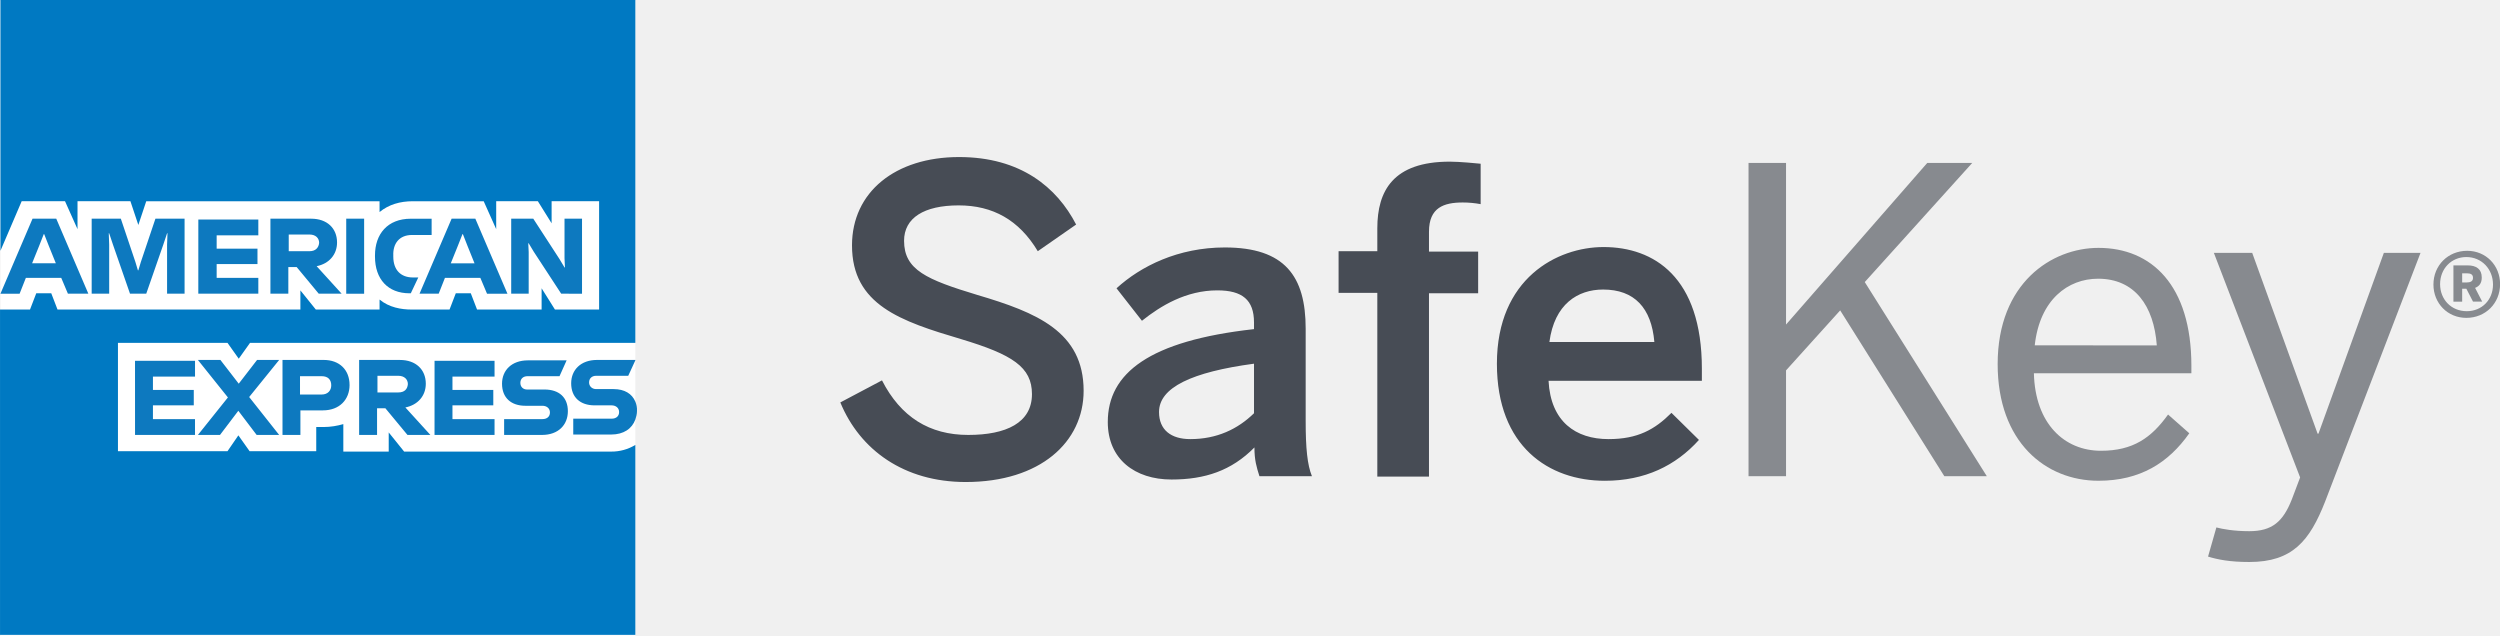
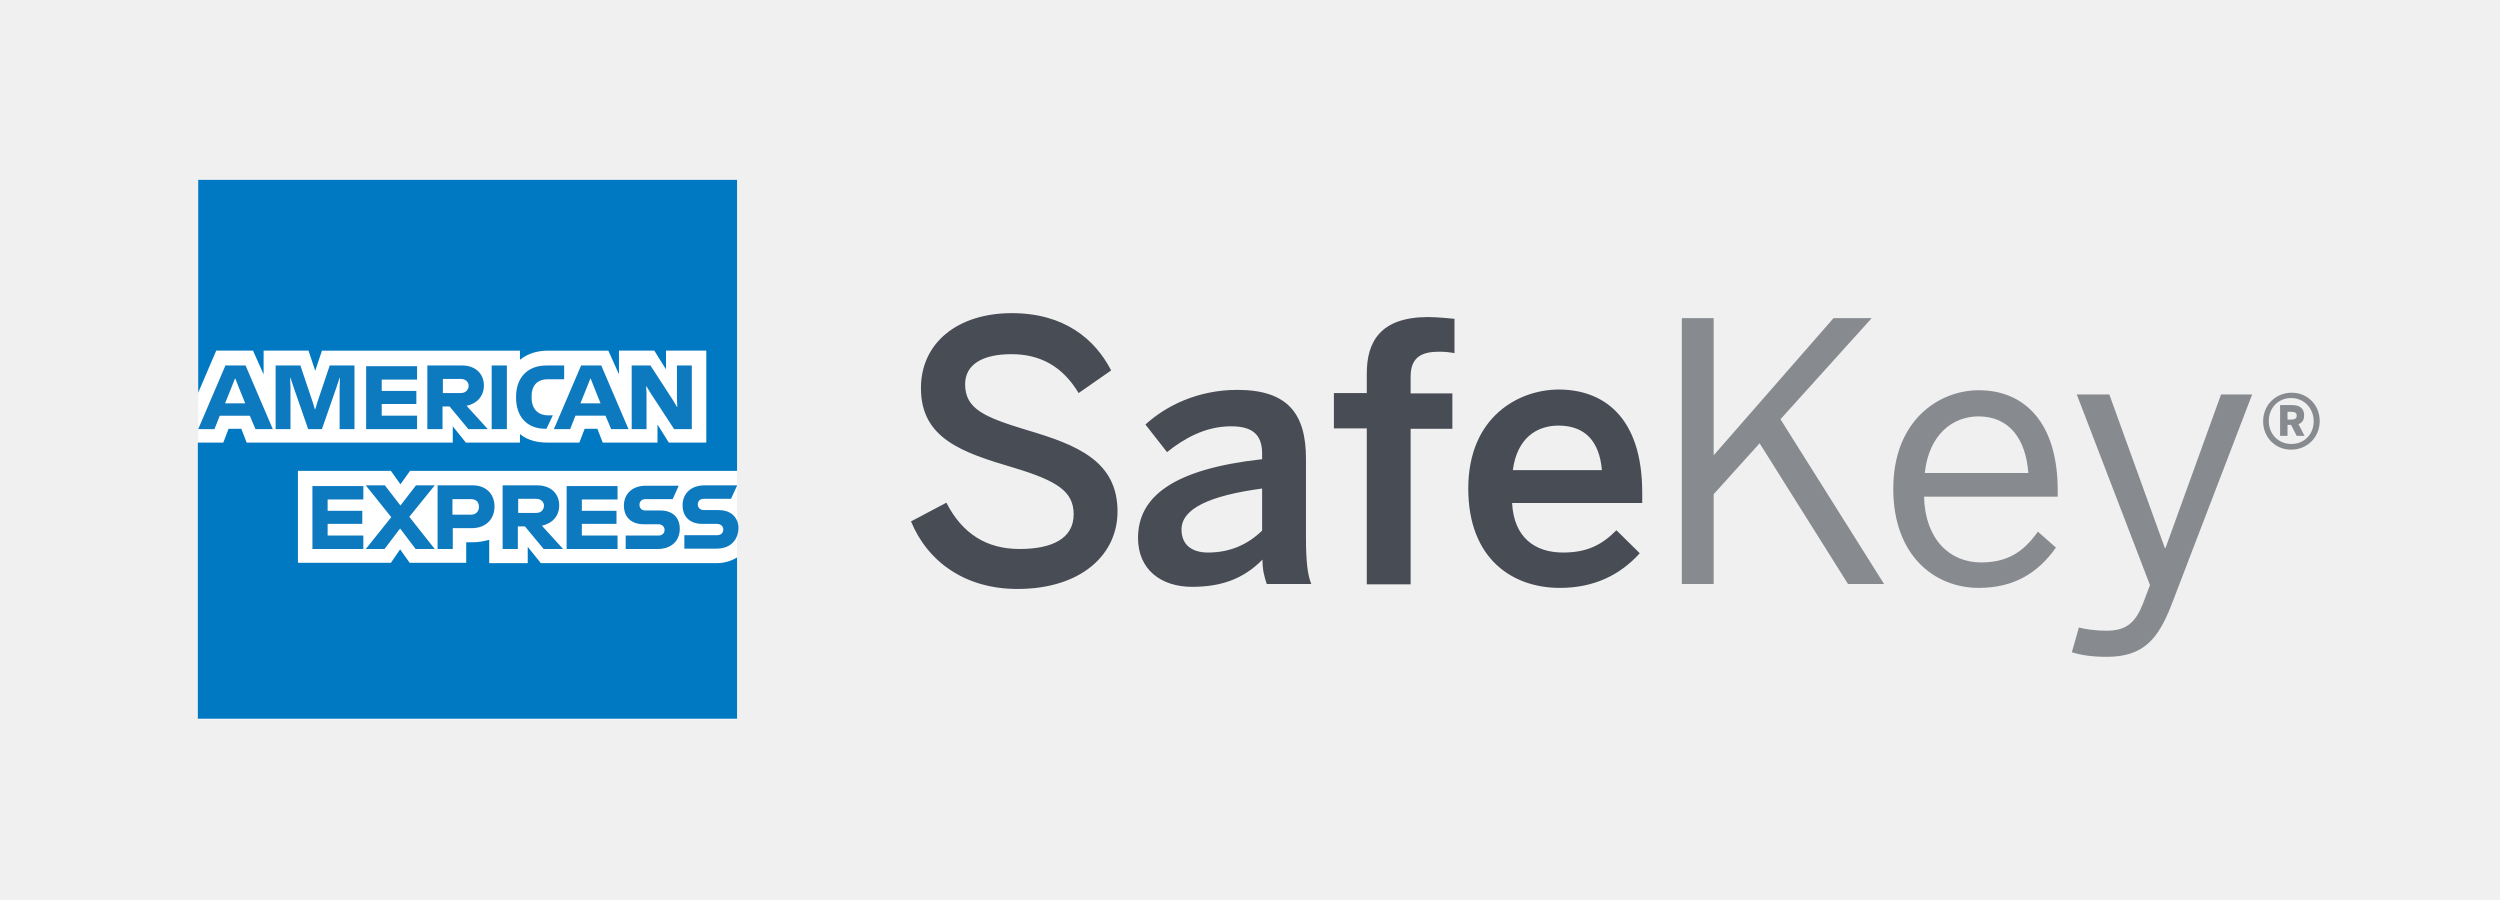
- <svg xmlns="http://www.w3.org/2000/svg" width="196.62" height="50" fill="none" viewBox="11.00 10.00 117.97 30.00">
+ <svg xmlns="http://www.w3.org/2000/svg" width="139" height="50" fill="none" viewBox="0 0 139 50">
  <path fill="#474c55" d="m50.653 28.99 1.966-1.041c.884 1.73 2.24 2.575 4.07 2.575 1.788 0 3.007-.57 3.007-1.927 0-1.277-.924-1.867-3.342-2.594-2.85-.846-5.15-1.613-5.15-4.424 0-2.516 2.044-4.168 5.052-4.168 2.91 0 4.62 1.435 5.524 3.185l-1.809 1.258c-.884-1.474-2.123-2.162-3.735-2.162-1.632 0-2.575.59-2.575 1.67 0 1.377 1.061 1.83 3.46 2.557 2.791.825 5.013 1.73 5.013 4.521 0 2.418-2.045 4.306-5.564 4.306-2.91 0-4.993-1.514-5.917-3.755M63.274 29.915c0-2.3 1.946-3.834 6.9-4.384v-.315c0-1.061-.55-1.514-1.73-1.514-1.474 0-2.673.728-3.558 1.435l-1.2-1.533c1.141-1.042 2.91-1.927 5.112-1.927 2.831 0 3.814 1.357 3.814 3.834v4.364c0 1.278.079 2.065.295 2.595H70.43c-.138-.432-.236-.766-.236-1.356-1.081 1.1-2.34 1.514-3.912 1.514-1.73 0-3.008-.964-3.008-2.713m6.9-.413v-2.34c-2.929.394-4.482 1.121-4.482 2.28 0 .846.57 1.279 1.475 1.279 1.258 0 2.24-.472 3.007-1.22M75.993 32.47v-8.65h-1.828v-1.965h1.828v-1.082c0-1.769.747-3.145 3.421-3.145.452 0 1.278.079 1.455.098v1.907a4.6 4.6 0 0 0-.846-.078c-.884 0-1.592.235-1.592 1.376v.943h2.32v1.966h-2.32v8.65h-2.438zM81.636 27.163c0-4.03 2.85-5.505 5.032-5.505 2.38 0 4.64 1.415 4.64 5.74v.57h-7.235c.099 1.927 1.278 2.753 2.831 2.753 1.377 0 2.183-.452 2.969-1.239l1.297 1.278c-1.1 1.22-2.555 1.927-4.442 1.927-2.635 0-5.092-1.612-5.092-5.524m7.43-1.023c-.137-1.612-.943-2.477-2.417-2.477-1.2 0-2.3.688-2.536 2.477z" />
  <path fill="#878a8f" d="M93.51 32.47V17.688h1.77v7.627l6.664-7.627h2.123l-5.072 5.622 5.76 9.162h-2.005l-4.915-7.825-2.555 2.831v4.994zM105.266 27.182c0-3.833 2.556-5.485 4.758-5.485 2.496 0 4.384 1.75 4.384 5.564v.354h-7.432c.059 2.379 1.436 3.656 3.166 3.656 1.513 0 2.378-.61 3.165-1.71l1.002.885c-.983 1.395-2.319 2.24-4.285 2.24-2.497 0-4.758-1.828-4.758-5.504m7.51-.884c-.138-1.868-1.042-3.146-2.772-3.146-1.415 0-2.752.983-2.988 3.145zM115.194 36.265l.393-1.376c.295.078.826.177 1.553.177 1.081 0 1.593-.452 2.005-1.494l.394-1.042-4.07-10.597h1.809l3.086 8.532h.04l3.086-8.532h1.73l-4.502 11.737c-.727 1.848-1.533 2.85-3.578 2.85-.924 0-1.494-.117-1.946-.255M125.83 23.427c0-.904.688-1.592 1.592-1.592.885 0 1.553.688 1.553 1.573 0 .904-.688 1.592-1.592 1.592-.885 0-1.553-.688-1.553-1.573m2.811 0c0-.727-.531-1.297-1.258-1.297-.708 0-1.239.55-1.239 1.278 0 .727.531 1.277 1.258 1.277.708 0 1.239-.53 1.239-1.258m-1.868-.904h.669c.412 0 .668.177.668.57 0 .275-.118.413-.314.492l.334.648h-.433l-.314-.609h-.197v.61h-.413zm.629.806c.177 0 .295-.059.295-.216s-.098-.216-.295-.216h-.216v.432z" />
  <path fill="#fff" d="M40.98 40H11.02V10.04h29.96V40" />
  <path fill="#0079c2" d="m30.07 31.31-.728-.904v.905H27.2v-1.298c-.275.079-.59.138-.943.138h-.335v1.14h-3.145l-.53-.747-.512.747h-5.17V26.18h5.17l.53.747.532-.747H40.98V10H11.02v11.835l1.002-2.34h2.045l.59 1.318v-1.318h2.496l.374 1.121.373-1.12h11.01v.51c.432-.353.963-.51 1.572-.51h3.342l.59 1.317v-1.318h1.966l.649 1.042v-1.042h2.241v5.112h-2.084l-.629-1.003v1.003H33.51l-.295-.767h-.708l-.295.767h-1.789c-.491 0-1.061-.098-1.513-.472v.472h-3.008l-.728-.904v.904H13.713l-.295-.767h-.708l-.295.767H11V39.96h29.98v-8.965a2.15 2.15 0 0 1-1.14.315z" />
  <path fill="#0d79bf" d="M40.98 27.005v-.02h-1.808c-.767 0-1.22.472-1.22 1.102 0 .668.433 1.041 1.102 1.041h.806c.196 0 .354.118.354.315s-.138.314-.354.314H38.05v.748h1.79c.589 0 .982-.276 1.14-.708.039-.118.078-.256.078-.413a1 1 0 0 0-.079-.433c-.157-.373-.51-.59-1.022-.59h-.826c-.196 0-.334-.137-.334-.314 0-.196.138-.314.334-.314h1.514zm-5.426 1.062c0-.197.138-.315.335-.315h1.513l.335-.747h-1.829c-.766 0-1.219.472-1.219 1.101 0 .669.433 1.042 1.101 1.042h.806c.197 0 .354.118.354.315 0 .196-.137.314-.354.314h-1.808v.747h1.789c.766 0 1.219-.472 1.219-1.12 0-.65-.413-1.023-1.101-1.023h-.826c-.177 0-.315-.118-.315-.314m-4.05 2.457h2.832v-.747H32.35v-.649h1.927v-.727H32.35v-.629h1.986v-.747h-2.831zm-.196 0-1.18-1.297c.59-.118.964-.55.964-1.12 0-.67-.472-1.121-1.22-1.121h-1.926v3.538h.846v-1.258h.393l1.042 1.258zm-1.514-2.005h-.983v-.786h.983c.295 0 .452.177.452.393-.02.236-.157.393-.452.393m-2.3-.354c0-.708-.472-1.18-1.219-1.18H24.33v3.54h.845v-1.16h1.062c.786 0 1.258-.512 1.258-1.2m-.865.02c0 .236-.157.432-.452.432h-1.022v-.865h1.022c.314 0 .452.177.452.433m-2.457 2.34-1.416-1.79 1.416-1.75H23.13l-.865 1.121-.865-1.12h-1.062l1.416 1.769-1.416 1.77h1.042l.865-1.141.865 1.14zm-6.802 0h2.83v-.748h-1.985v-.649h1.927v-.727h-1.927v-.629h1.986v-.747H17.37zM38.464 23.86V20.32h-.826v1.868l.02.432h-.02l-.236-.393-1.238-1.907h-1.042v3.539h.825v-1.966l-.02-.413h.02l.236.393 1.298 1.986zm-4.483 0h.964L33.43 20.32h-1.12l-1.514 3.539h.904l.295-.747h1.671zm-.59-1.435h-1.12l.334-.826.217-.55h.02l.216.55zm-2.948-1.337h.924v-.767h-.983c-1.101 0-1.69.727-1.69 1.73v.059c0 1.062.609 1.73 1.63 1.73h.06l.354-.747h-.256c-.57 0-.924-.354-.924-.983v-.059c-.02-.55.275-.963.885-.963m-3.106 2.772h.845V20.32h-.845v3.539m-.216 0-1.18-1.298c.59-.118.963-.55.963-1.12 0-.669-.472-1.121-1.219-1.121H23.76v3.539h.845v-1.258h.393l1.042 1.258zm-1.514-2.005h-.983v-.787h.983c.295 0 .452.177.452.393-.02.216-.157.394-.452.394m-5.25 2.005h2.832v-.747h-1.966v-.65h1.926v-.727h-1.926v-.629h1.966v-.747h-2.831zm-1.474 0h.826V20.32h-1.376l-.688 2.045-.118.393h-.02l-.118-.393-.688-2.045h-1.376v3.539h.826v-2.32l-.02-.53h.02l.177.53.806 2.32h.766l.806-2.32.177-.53h.02l-.02.53zm-4.679 0h.964l-1.514-3.539h-1.12L11.02 23.86h.904l.295-.747h1.67zm-.57-1.435h-1.12l.334-.826.216-.55h.02l.216.55z" />
</svg>
